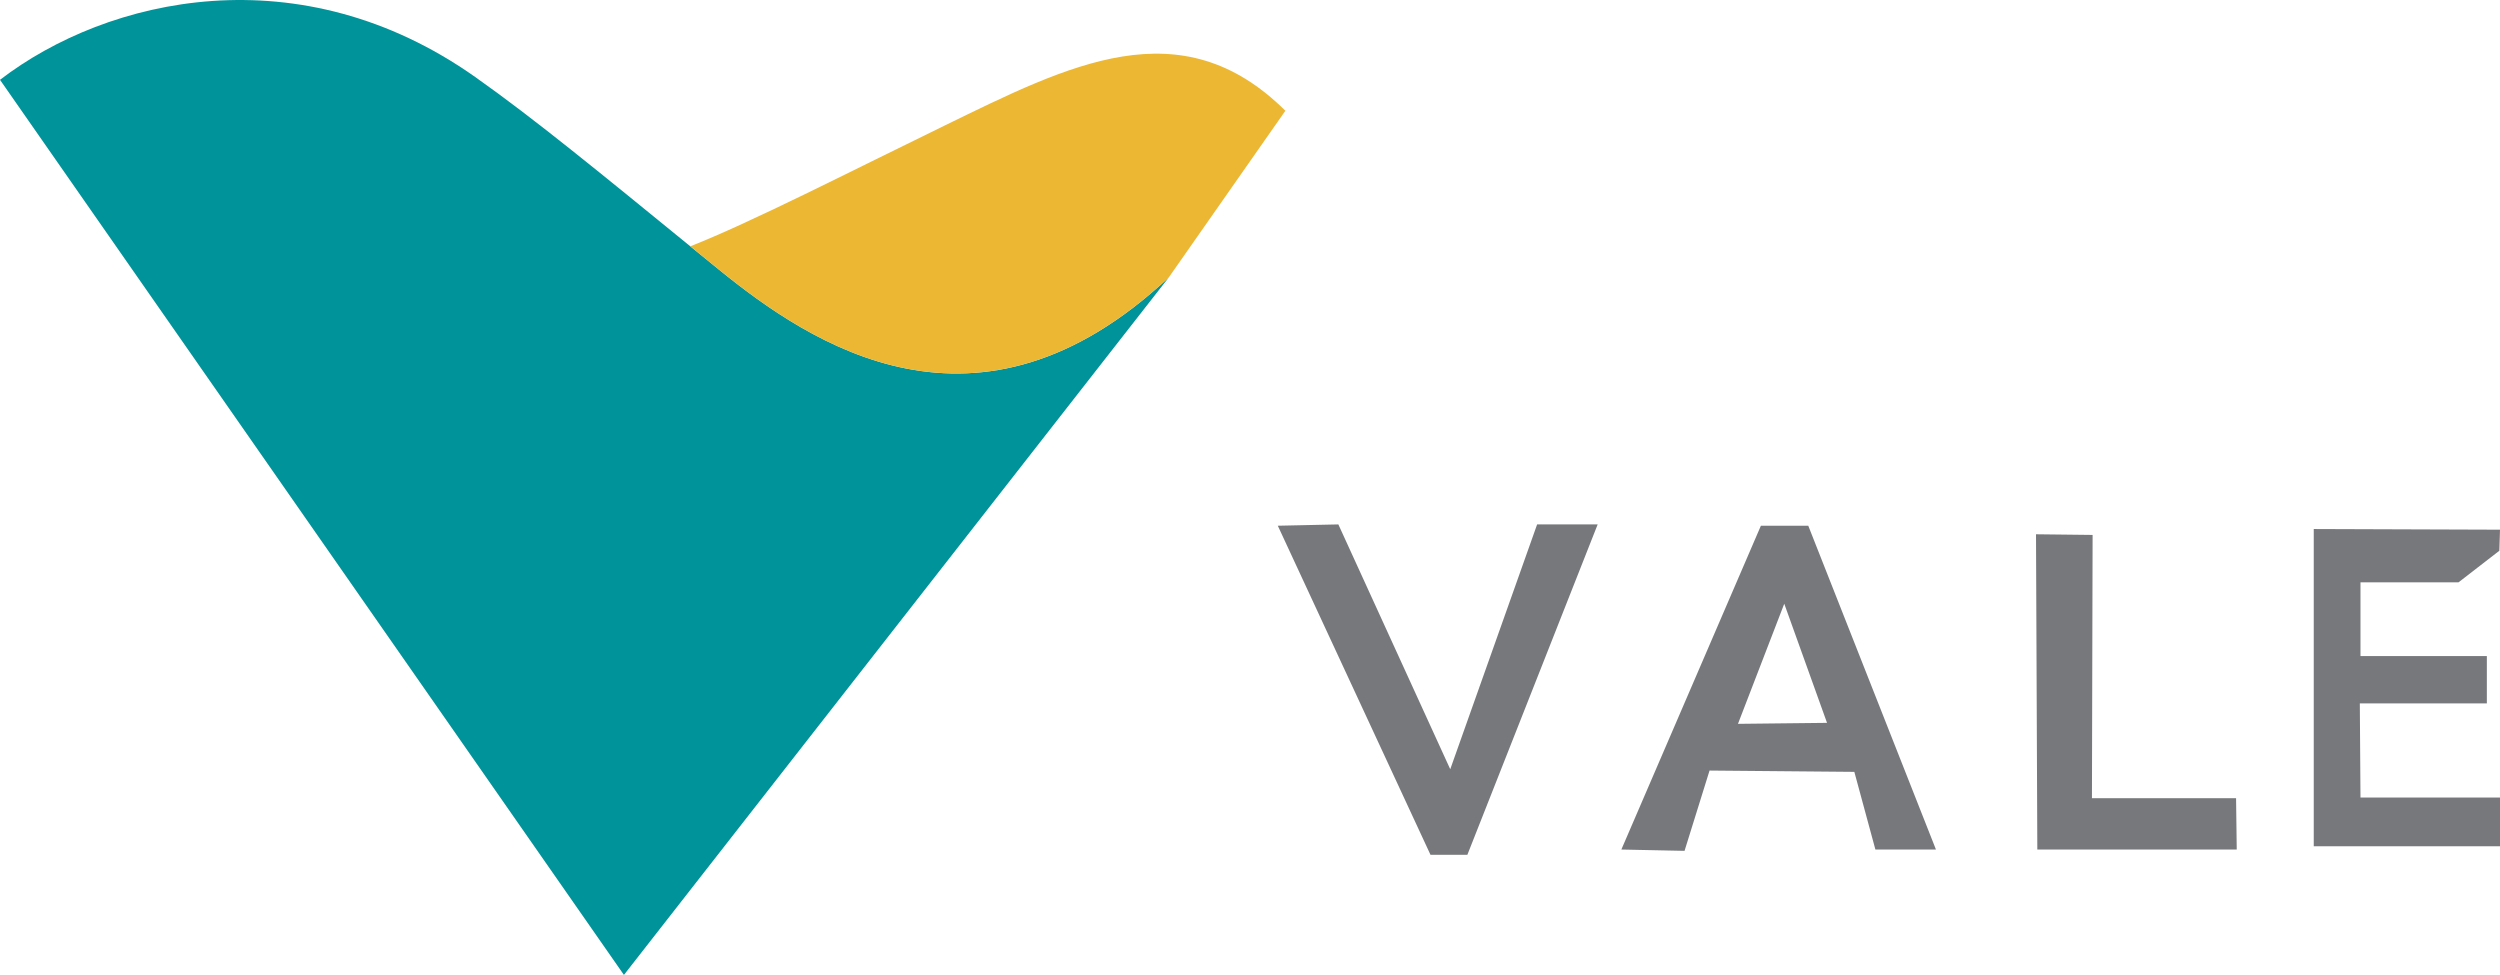
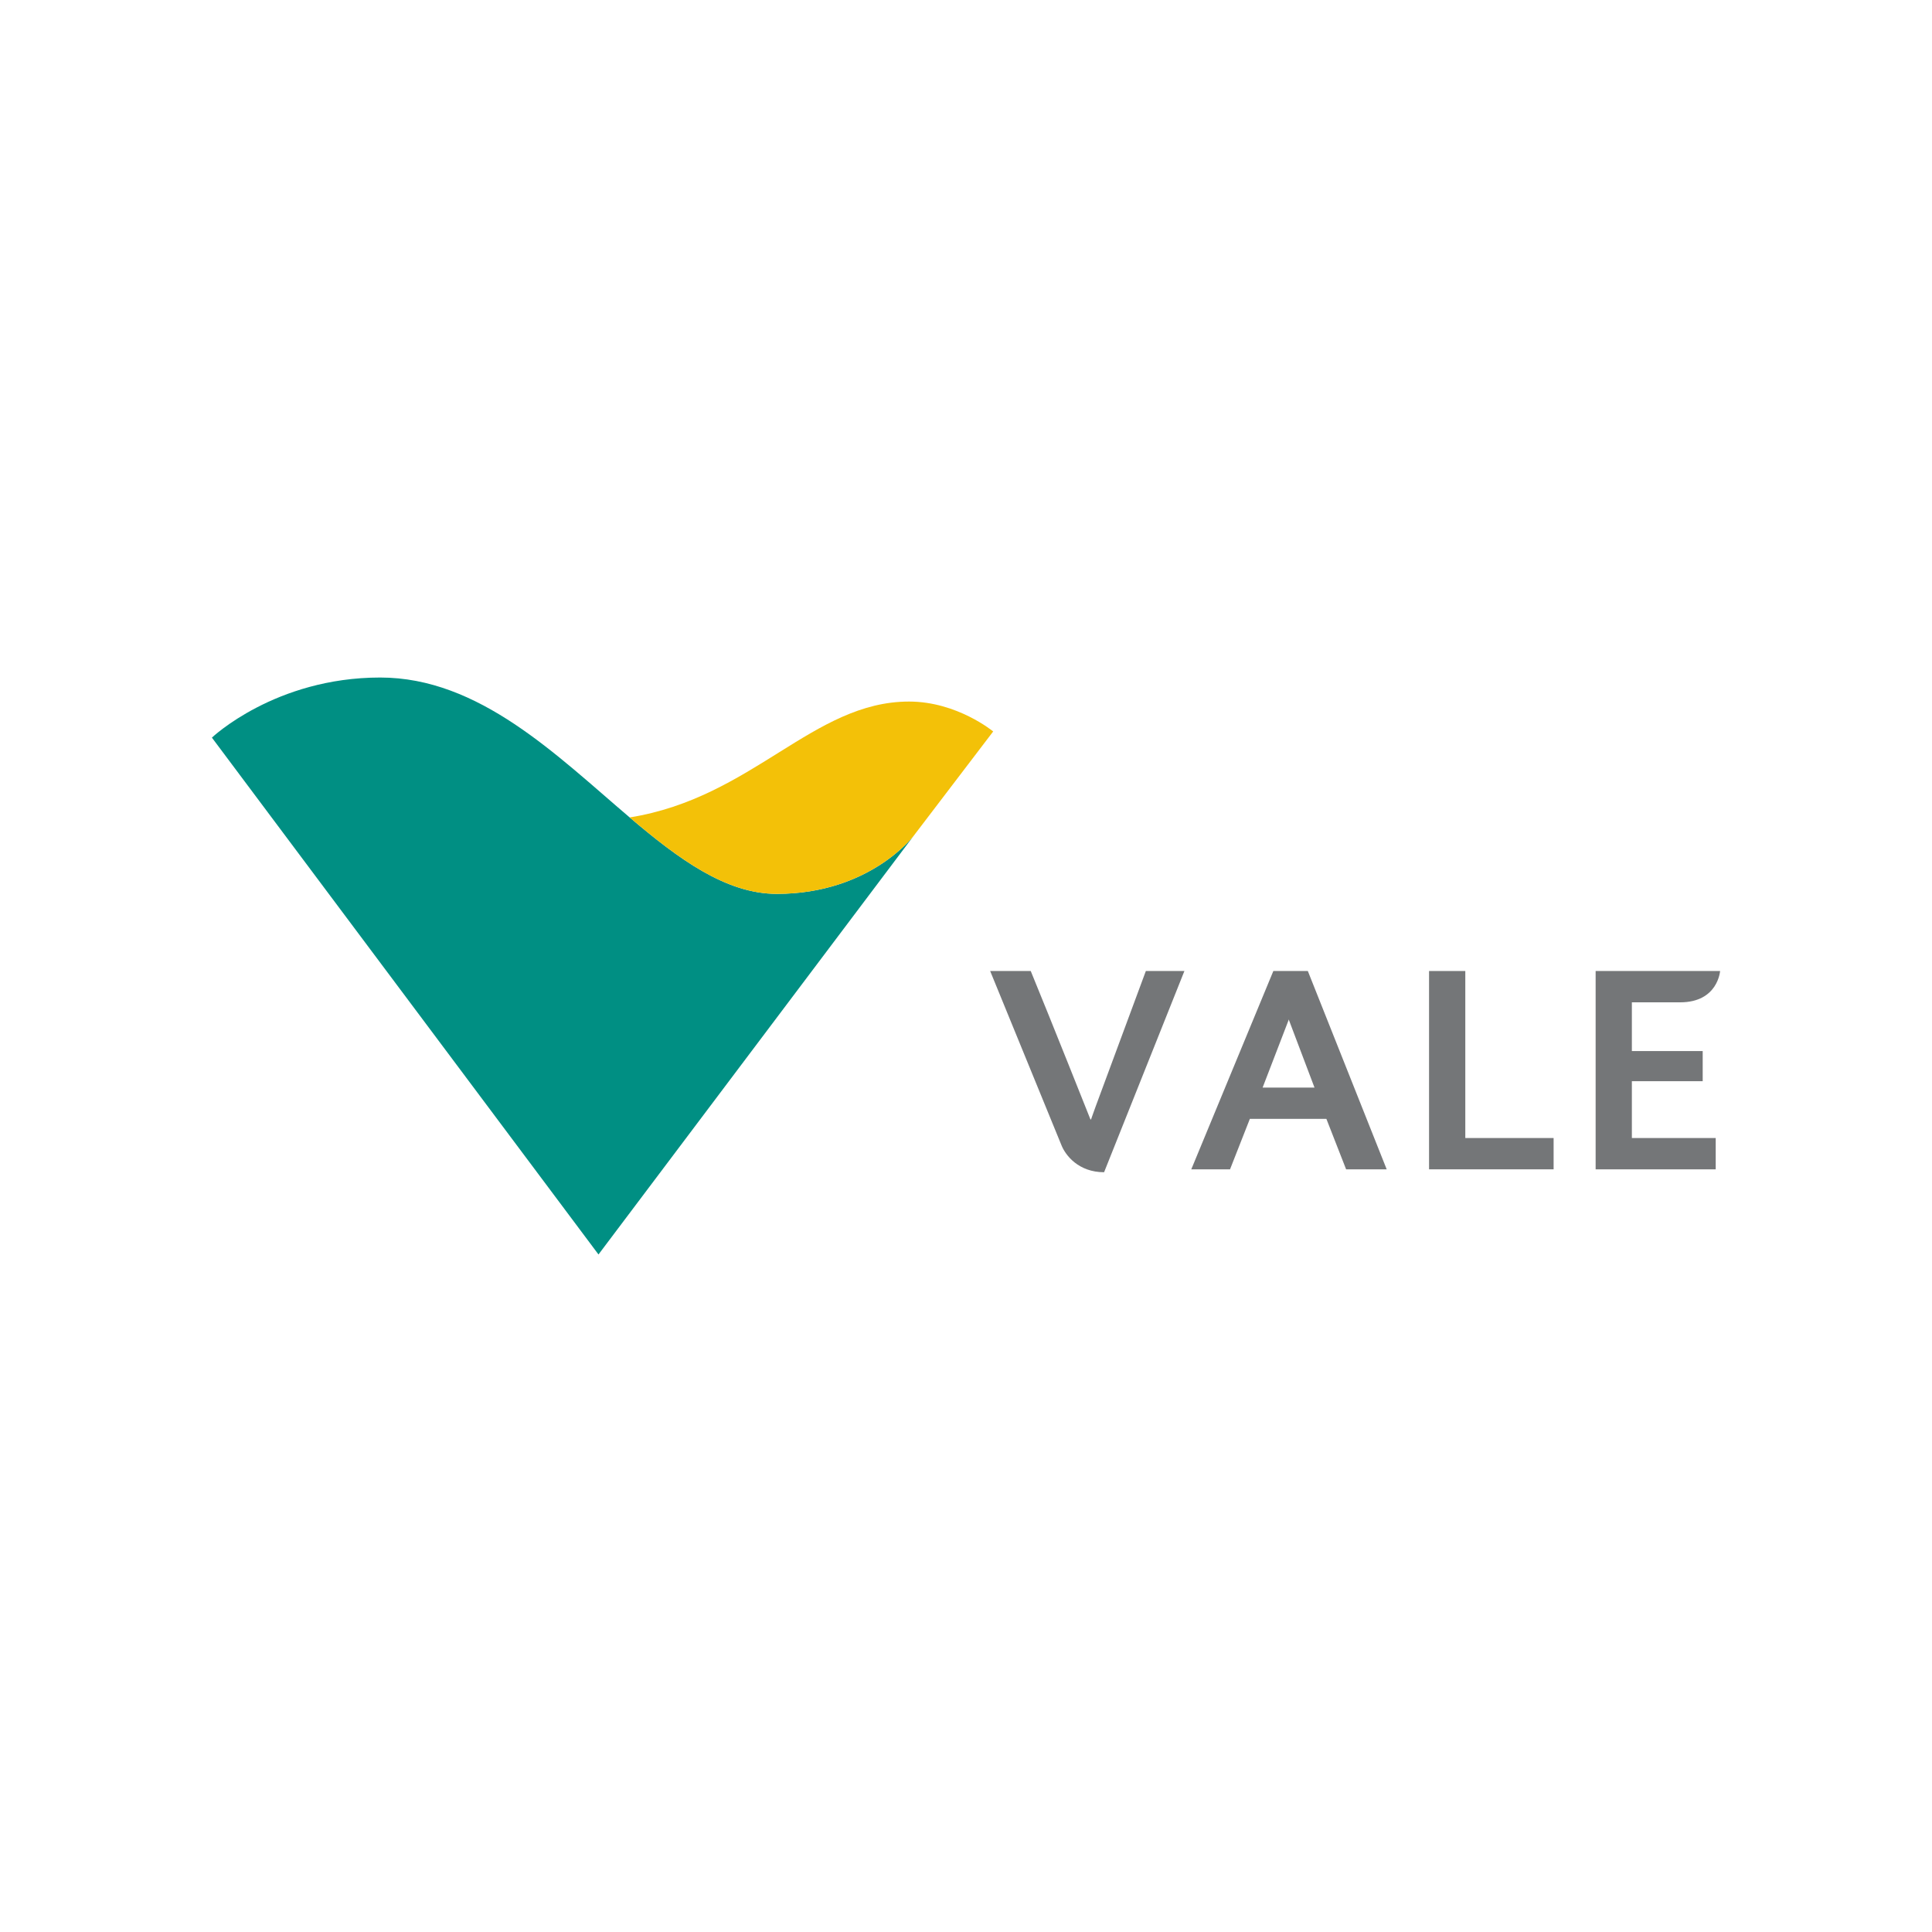
- <svg xmlns="http://www.w3.org/2000/svg" version="1.1" width="593.515" height="231.45" id="svg2">
-   <defs id="defs4">
-     <style type="text/css" id="style2989" />
+ <svg xmlns="http://www.w3.org/2000/svg" width="700mm" height="700mm" viewBox="0 0 700 700" version="1.1" id="svg4649">
+   <defs id="defs4643">
+     <clipPath clipPathUnits="userSpaceOnUse" id="clipPath54">
+       <path d="M 0,0 H 878.74 V 595.276 H 0 Z" id="path52" />
+     </clipPath>
+     <clipPath clipPathUnits="userSpaceOnUse" id="clipPath30">
+       <path d="M 0,0 H 878.74 V 595.276 H 0 Z" id="path28" />
+     </clipPath>
  </defs>
-   <g transform="translate(-103.2425,-336.6372)" id="layer1">
-     <g transform="matrix(3.543307,0,0,3.543307,18.21062,-59.74504)" id="g3024" style="fill-rule:evenodd">
-       <g id="Camada_x0020_1">
-         <path d="m 102.315,130.445 c -12.812,12.017 -23.998,4.484 -30.185,-0.543 -6.916,-5.62 -11.868,-9.751 -16.295,-12.877 -11.725,-8.279 -24.594,-5.367 -31.837,0.19 l 41.804,59.972 36.513,-46.743 z" id="path2993" style="fill:none" />
-         <path d="m 102.315,130.445 7.805,-11.156 c -7.009,-6.959 -14.505,-3.065 -22.858,1.004 -6.544,3.187 -12.924,6.466 -17.015,8.078" id="path2995" style="fill:none" />
-         <polygon points="121.166,163.408 113.669,147.004 109.612,147.092 119.843,169.141 122.313,169.141 131.044,147.004 126.987,147.004 " id="polygon2997" style="fill:none" />
-         <polygon points="148.242,163.584 138.54,163.496 136.865,168.876 132.631,168.788 141.98,147.092 145.155,147.092 153.71,168.788 149.653,168.788 " id="polygon2999" style="fill:none" />
-         <polygon points="146.412,160.299 140.445,160.365 143.545,152.317 " id="polygon3001" style="fill:none" />
-         <polygon points="164.205,147.709 160.413,147.665 160.501,168.788 173.862,168.788 173.818,165.348 164.161,165.348 " id="polygon3003" style="fill:none" />
-         <polygon points="182.109,158.998 190.62,158.998 190.62,155.823 182.153,155.823 182.153,150.884 188.723,150.884 191.457,148.768 191.501,147.357 179.022,147.313 179.022,168.568 191.501,168.568 191.501,165.304 182.153,165.304 " id="polygon3005" style="fill:none" />
-         <path d="m 65.802,177.188 36.513,-46.743 c -12.812,12.017 -23.998,4.484 -30.185,-0.543 -0.644,-0.524 -1.272,-1.034 -1.883,-1.532 -5.951,-4.848 -10.397,-8.509 -14.412,-11.344 -11.725,-8.279 -24.594,-5.367 -31.837,0.19 l 41.804,59.972 z" id="path3007" style="fill:#00939a" />
-         <path d="m 72.13,129.902 c 6.187,5.027 17.372,12.56 30.185,0.543 l 7.805,-11.156 c -7.009,-6.959 -14.505,-3.065 -22.858,1.004 -6.544,3.187 -12.924,6.466 -17.015,8.078 l 1.883,1.532 z" id="path3009" style="fill:#ecb833" />
-         <polygon points="131.044,147.004 126.987,147.004 121.166,163.408 113.669,147.004 109.612,147.092 119.843,169.141 122.313,169.141 " id="polygon3011" style="fill:#77787b" />
-         <path d="m 141.98,147.092 -9.349,21.696 4.233,0.088 1.676,-5.38 9.701,0.088 1.411,5.204 4.057,0 -8.555,-21.696 -3.175,0 z m 1.565,5.226 2.866,7.982 -5.967,0.066 3.101,-8.047 z" id="path3013" style="fill:#77787b" />
-         <polygon points="160.413,147.665 160.501,168.788 173.862,168.788 173.818,165.348 164.161,165.348 164.205,147.709 " id="polygon3015" style="fill:#77787b" />
-         <polygon points="190.62,158.998 190.62,155.823 182.153,155.823 182.153,150.884 188.723,150.884 191.457,148.768 191.501,147.357 179.022,147.313 179.022,168.568 191.501,168.568 191.501,165.304 182.153,165.304 182.109,158.998 " id="polygon3017" style="fill:#77787b" />
+   <g id="layer1" transform="translate(0,403)">
+     <g transform="matrix(5.266011,0,0,-5.266011,-3700.423,2600.292)" id="g24">
+       <g id="g26" clip-path="url(#clipPath30)">
+         <g id="g32" transform="translate(746.0233,514.0734)">
+           <path d="m 0,0 c 3.374,-2.866 6.626,-5.259 10.125,-5.259 6.43,0 9.437,4.025 9.437,4.025 L -2.146,-30.069 -28.744,5.492 c 0,0 4.343,4.135 11.578,4.135 C -10.354,9.627 -5.041,4.284 0,0" style="fill:#008f83;fill-opacity:1;fill-rule:nonzero;stroke:none" id="path34" />
+         </g>
+         <g id="g36" transform="translate(771.0339,519.9888)">
+           <path d="m 0,0 c 0,0 -2.481,2.058 -5.788,2.058 -6.617,0 -10.752,-6.616 -19.223,-7.973 3.375,-2.866 6.627,-5.259 10.126,-5.259 6.43,0 9.437,4.025 9.437,4.025 z" style="fill:#f3c108;fill-opacity:1;fill-rule:nonzero;stroke:none" id="path38" />
+         </g>
+         <g id="g40" transform="translate(784.1905,503.5073)">
+           <path d="m 0,0 h -2.653 l -3.452,-9.316 c -0.199,-0.539 -0.318,-0.897 -0.318,-0.897 h -0.041 c 0,0 -2.713,6.822 -4.109,10.213 h -2.792 l 4.907,-11.989 c 0.279,-0.698 1.177,-1.855 2.932,-1.855 z" style="fill:#747678;fill-opacity:1;fill-rule:nonzero;stroke:none" id="path42" />
+         </g>
      </g>
+     </g>
+     <g id="g44" transform="matrix(5.266011,0,0,-5.266011,562.9033,20.67046)">
+       <path d="M 0,0 V 2.154 H -6.076 V 13.645 H -8.57 V 0 Z" style="fill:#747678;fill-opacity:1;fill-rule:nonzero;stroke:none" id="path46" />
+     </g>
+     <g transform="matrix(5.266011,0,0,-5.266011,-3700.423,2600.292)" id="g48">
+       <g id="g50" clip-path="url(#clipPath54)">
+         <g id="g56" transform="translate(820.7454,489.8626)">
+           <path d="m 0,0 v 2.154 h -5.768 v 3.91 h 4.873 v 2.075 h -4.873 v 3.351 h 3.319 c 2.607,0 2.751,2.155 2.751,2.155 H -8.261 V 0 Z" style="fill:#747678;fill-opacity:1;fill-rule:nonzero;stroke:none" id="path58" />
+         </g>
+       </g>
+     </g>
+     <g id="g60" transform="matrix(5.266011,0,0,-5.266011,502.4253,20.67046)">
+       <path d="M 0,0 -5.426,13.645 H -7.799 L -13.445,0 h 2.666 l 1.364,3.471 h 5.266 L -2.792,0 Z m -4.967,5.625 h -3.57 l 1.774,4.608 0.021,0.08 z" style="fill:#747678;fill-opacity:1;fill-rule:nonzero;stroke:none" id="path62" />
    </g>
  </g>
</svg>
